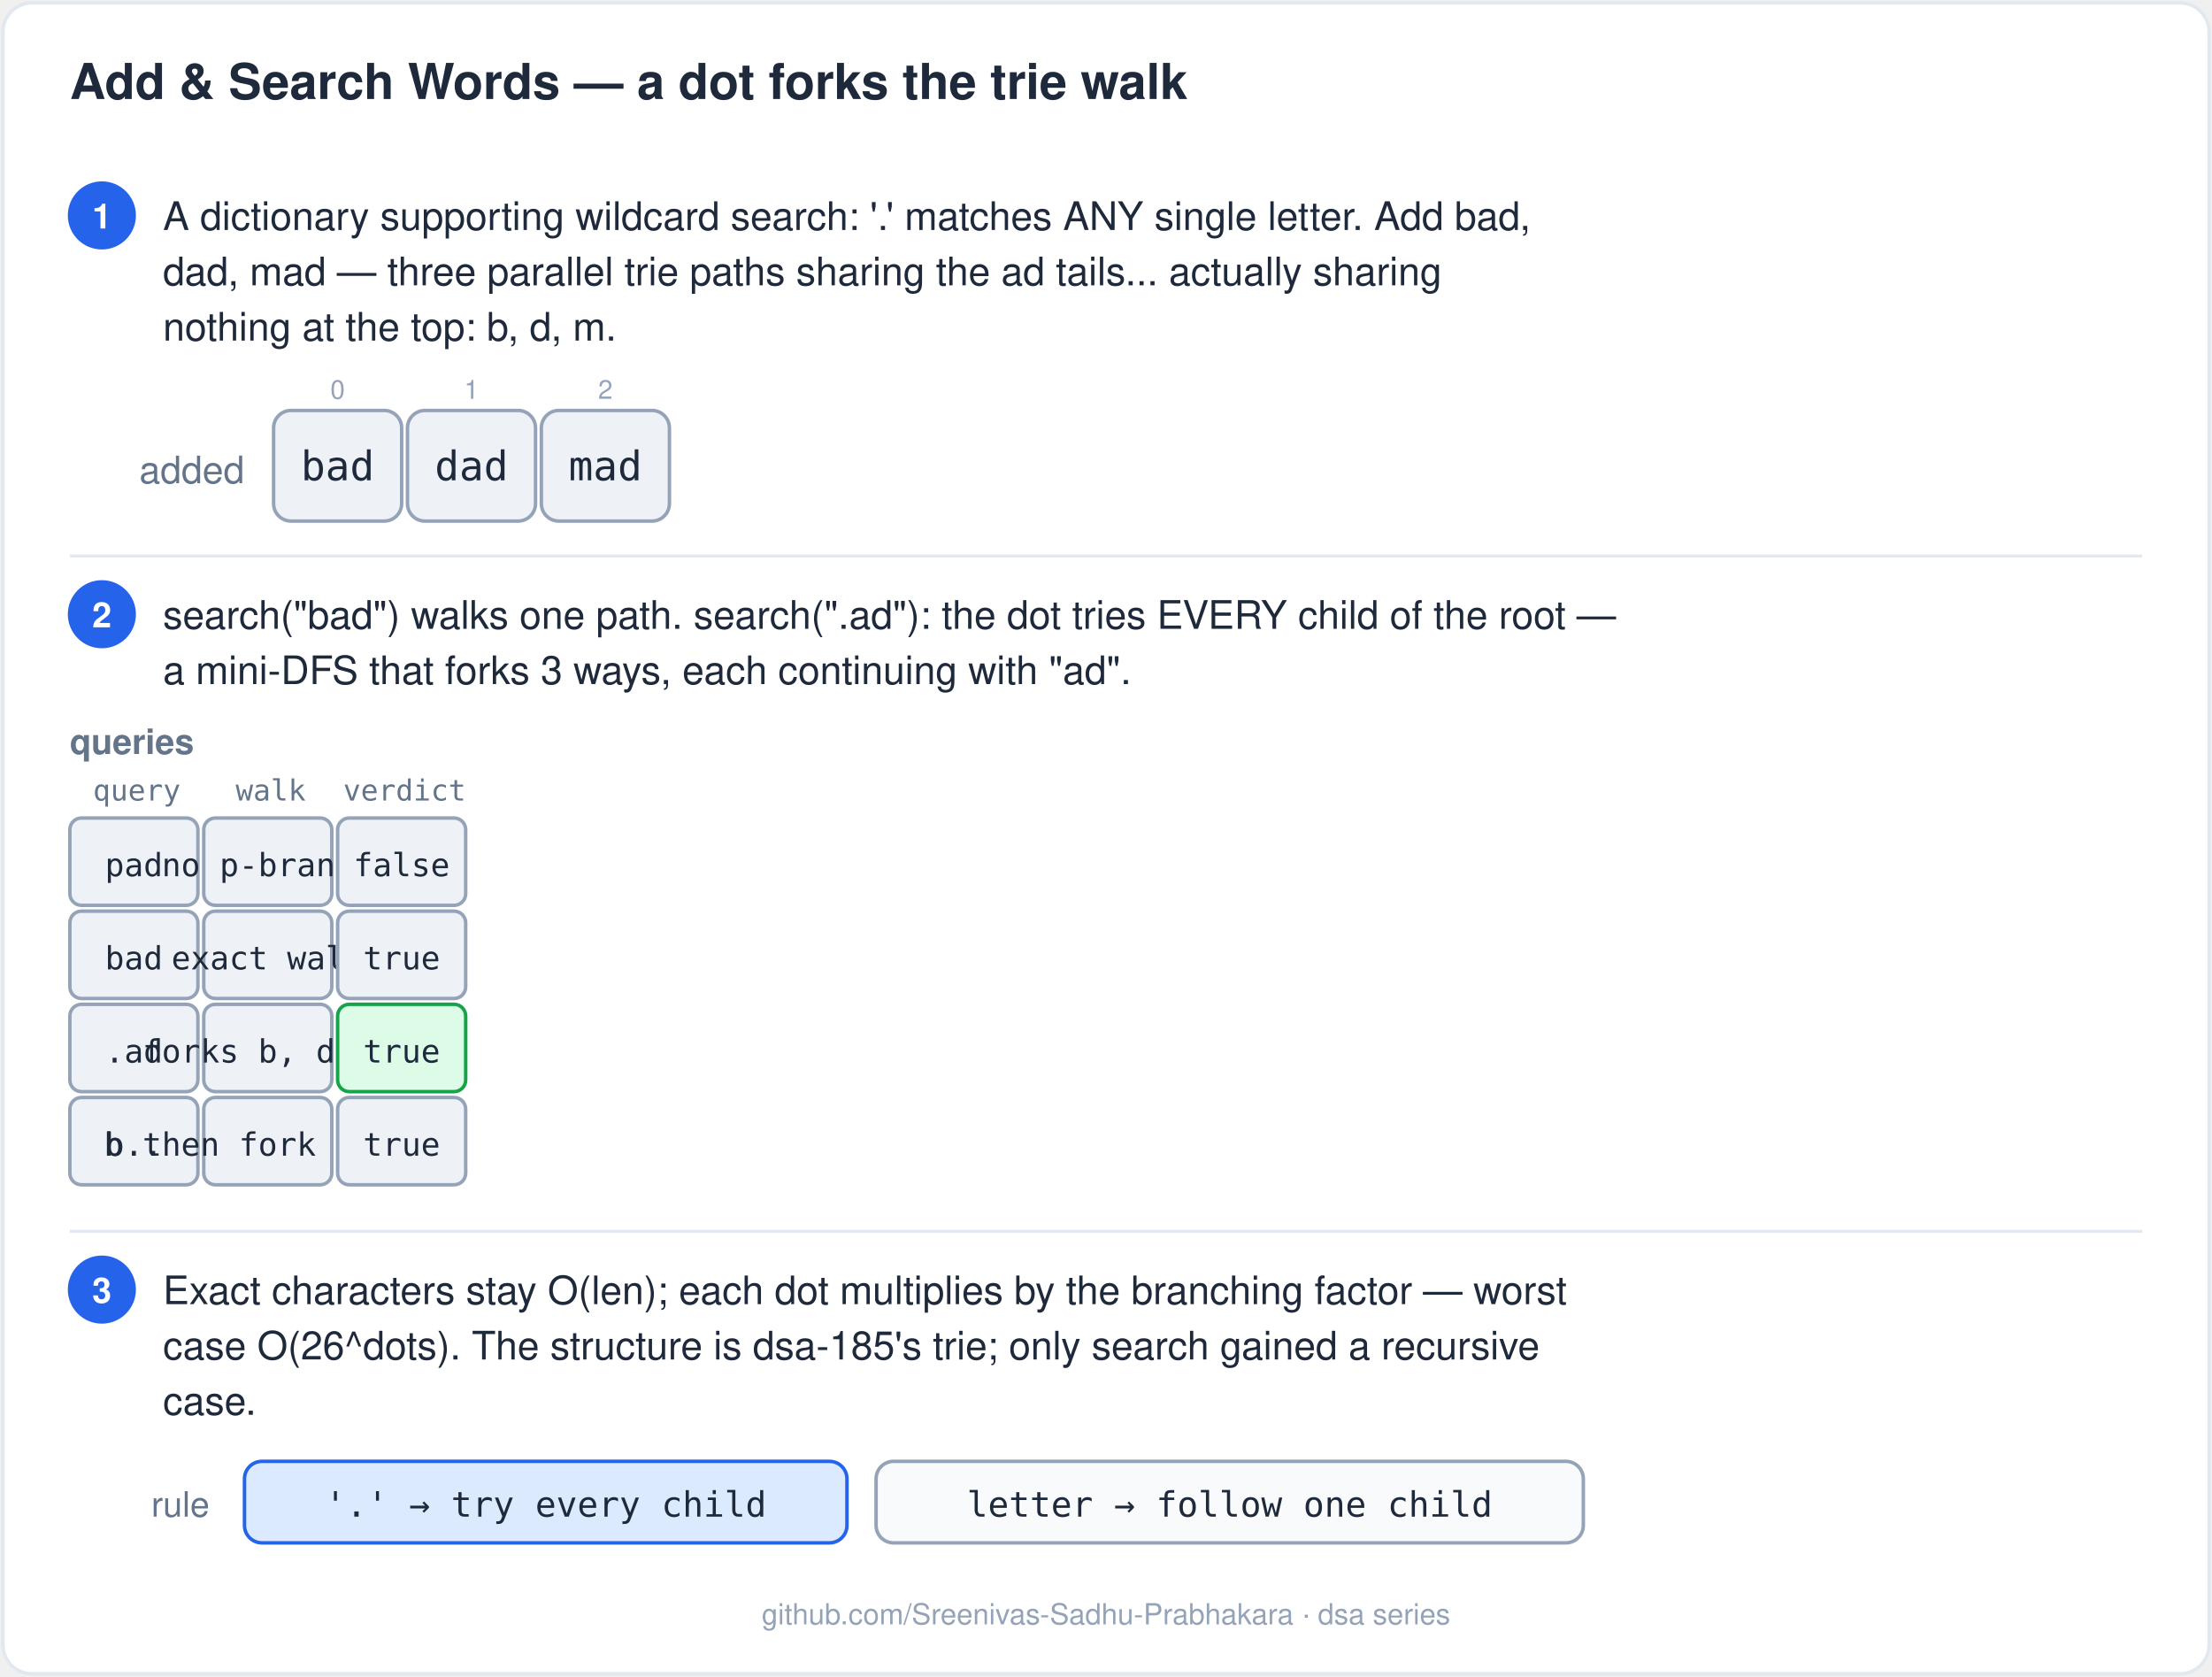
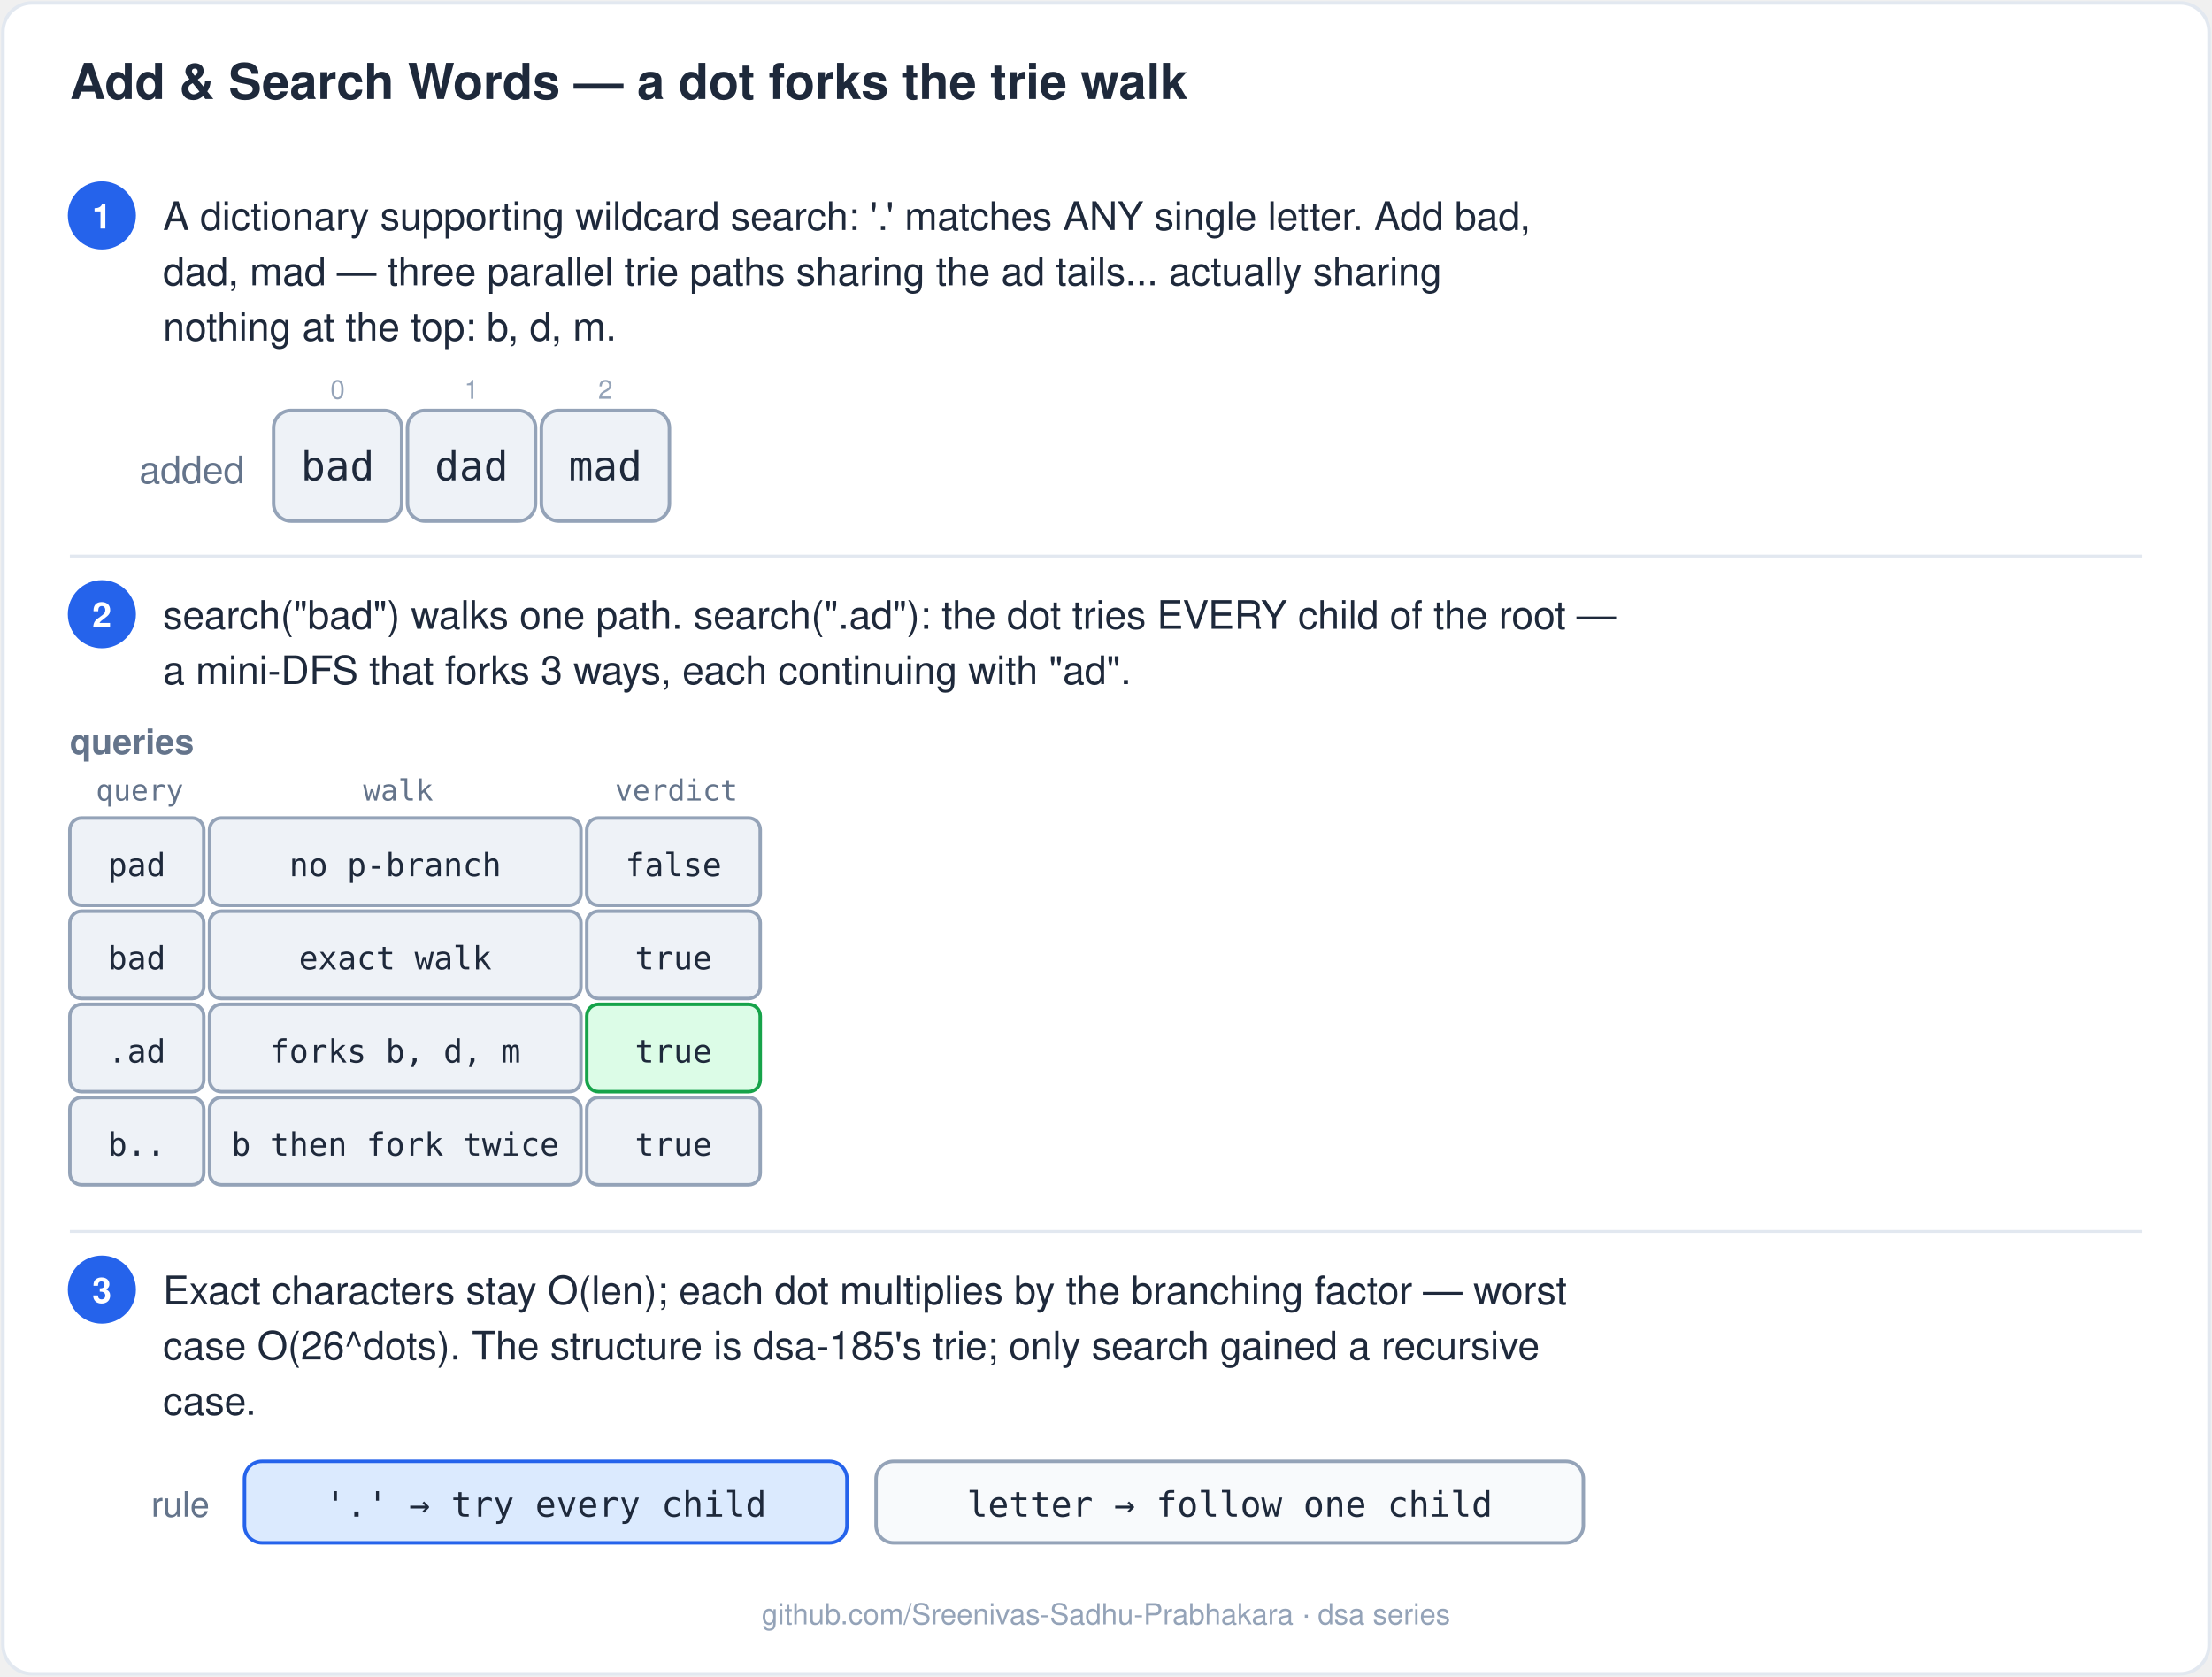
<svg xmlns="http://www.w3.org/2000/svg" width="760" height="576" viewBox="0 0 760 576" role="img" aria-label="Step-by-step visual walkthrough">
  <defs>
    <marker id="arr" markerWidth="8" markerHeight="8" refX="6" refY="3" orient="auto">
      <path d="M0,0 L7,3 L0,6 z" fill="context-stroke" />
    </marker>
  </defs>
  <rect x="1.0" y="1.0" width="758.0" height="574.0" rx="10" fill="#ffffff" stroke="#e2e8f0" stroke-width="1.2" />
  <text x="24.0" y="34.0" font-family="-apple-system,Segoe UI,Helvetica,Arial,sans-serif" font-size="17" fill="#1e293b" text-anchor="start" font-weight="600">Add &amp; Search Words — a dot forks the trie walk</text>
  <circle cx="35.0" cy="74.0" r="11" fill="#2563eb" stroke="#2563eb" stroke-width="1.4" />
  <text x="35.0" y="78.5" font-family="-apple-system,Segoe UI,Helvetica,Arial,sans-serif" font-size="12" fill="#ffffff" text-anchor="middle" font-weight="600">1</text>
  <text x="56.0" y="79.0" font-family="-apple-system,Segoe UI,Helvetica,Arial,sans-serif" font-size="13.5" fill="#1e293b" text-anchor="start">A dictionary supporting wildcard search: '.' matches ANY single letter. Add bad,</text>
  <text x="56.0" y="98.0" font-family="-apple-system,Segoe UI,Helvetica,Arial,sans-serif" font-size="13.5" fill="#1e293b" text-anchor="start">dad, mad — three parallel trie paths sharing the ad tails... actually sharing</text>
  <text x="56.0" y="117.0" font-family="-apple-system,Segoe UI,Helvetica,Arial,sans-serif" font-size="13.5" fill="#1e293b" text-anchor="start">nothing at the top: b, d, m.</text>
  <text x="84.0" y="166.0" font-family="-apple-system,Segoe UI,Helvetica,Arial,sans-serif" font-size="13" fill="#64748b" text-anchor="end">added</text>
  <rect x="94.0" y="141.0" width="44.0" height="38.0" rx="6" fill="#eef2f7" stroke="#94a3b8" stroke-width="1.2" />
  <text x="116.0" y="165.0" font-family="ui-monospace,Menlo,monospace" font-size="14" fill="#1e293b" text-anchor="middle">bad</text>
  <text x="116.0" y="137.0" font-family="-apple-system,Segoe UI,Helvetica,Arial,sans-serif" font-size="9" fill="#94a3b8" text-anchor="middle">0</text>
  <rect x="140.0" y="141.0" width="44.0" height="38.0" rx="6" fill="#eef2f7" stroke="#94a3b8" stroke-width="1.2" />
  <text x="162.0" y="165.0" font-family="ui-monospace,Menlo,monospace" font-size="14" fill="#1e293b" text-anchor="middle">dad</text>
  <text x="162.0" y="137.0" font-family="-apple-system,Segoe UI,Helvetica,Arial,sans-serif" font-size="9" fill="#94a3b8" text-anchor="middle">1</text>
  <rect x="186.0" y="141.0" width="44.0" height="38.0" rx="6" fill="#eef2f7" stroke="#94a3b8" stroke-width="1.2" />
  <text x="208.0" y="165.0" font-family="ui-monospace,Menlo,monospace" font-size="14" fill="#1e293b" text-anchor="middle">mad</text>
  <text x="208.0" y="137.0" font-family="-apple-system,Segoe UI,Helvetica,Arial,sans-serif" font-size="9" fill="#94a3b8" text-anchor="middle">2</text>
  <line x1="24.0" y1="191.0" x2="736.0" y2="191.0" stroke="#e2e8f0" stroke-width="1" />
  <circle cx="35.0" cy="211.0" r="11" fill="#2563eb" stroke="#2563eb" stroke-width="1.4" />
  <text x="35.0" y="215.5" font-family="-apple-system,Segoe UI,Helvetica,Arial,sans-serif" font-size="12" fill="#ffffff" text-anchor="middle" font-weight="600">2</text>
  <text x="56.0" y="216.0" font-family="-apple-system,Segoe UI,Helvetica,Arial,sans-serif" font-size="13.5" fill="#1e293b" text-anchor="start">search("bad") walks one path. search(".ad"): the dot tries EVERY child of the root —</text>
  <text x="56.0" y="235.0" font-family="-apple-system,Segoe UI,Helvetica,Arial,sans-serif" font-size="13.5" fill="#1e293b" text-anchor="start">a mini-DFS that forks 3 ways, each continuing with "ad".</text>
  <text x="24.0" y="259.0" font-family="-apple-system,Segoe UI,Helvetica,Arial,sans-serif" font-size="12" fill="#64748b" text-anchor="start" font-weight="600">queries</text>
-   <text x="47.0" y="275.0" font-family="ui-monospace,Menlo,monospace" font-size="10" fill="#64748b" text-anchor="middle">query</text>
-   <text x="93.0" y="275.0" font-family="ui-monospace,Menlo,monospace" font-size="10" fill="#64748b" text-anchor="middle">walk</text>
-   <text x="139.0" y="275.0" font-family="ui-monospace,Menlo,monospace" font-size="10" fill="#64748b" text-anchor="middle">verdict</text>
-   <rect x="24.0" y="281.0" width="44.0" height="30.0" rx="4" fill="#eef2f7" stroke="#94a3b8" stroke-width="1.2" />
-   <text x="46.0" y="301.0" font-family="ui-monospace,Menlo,monospace" font-size="11" fill="#1e293b" text-anchor="middle">pad</text>
-   <rect x="70.0" y="281.0" width="44.0" height="30.0" rx="4" fill="#eef2f7" stroke="#94a3b8" stroke-width="1.2" />
-   <text x="92.0" y="301.0" font-family="ui-monospace,Menlo,monospace" font-size="11" fill="#1e293b" text-anchor="middle">no p-branch</text>
-   <rect x="116.0" y="281.0" width="44.0" height="30.0" rx="4" fill="#eef2f7" stroke="#94a3b8" stroke-width="1.2" />
-   <text x="138.0" y="301.0" font-family="ui-monospace,Menlo,monospace" font-size="11" fill="#1e293b" text-anchor="middle">false</text>
-   <rect x="24.0" y="313.0" width="44.0" height="30.0" rx="4" fill="#eef2f7" stroke="#94a3b8" stroke-width="1.2" />
-   <text x="46.0" y="333.0" font-family="ui-monospace,Menlo,monospace" font-size="11" fill="#1e293b" text-anchor="middle">bad</text>
-   <rect x="70.0" y="313.0" width="44.0" height="30.0" rx="4" fill="#eef2f7" stroke="#94a3b8" stroke-width="1.2" />
-   <text x="92.0" y="333.0" font-family="ui-monospace,Menlo,monospace" font-size="11" fill="#1e293b" text-anchor="middle">exact walk</text>
-   <rect x="116.0" y="313.0" width="44.0" height="30.0" rx="4" fill="#eef2f7" stroke="#94a3b8" stroke-width="1.2" />
-   <text x="138.0" y="333.0" font-family="ui-monospace,Menlo,monospace" font-size="11" fill="#1e293b" text-anchor="middle">true</text>
-   <rect x="24.0" y="345.0" width="44.0" height="30.0" rx="4" fill="#eef2f7" stroke="#94a3b8" stroke-width="1.2" />
-   <text x="46.0" y="365.0" font-family="ui-monospace,Menlo,monospace" font-size="11" fill="#1e293b" text-anchor="middle">.ad</text>
-   <rect x="70.0" y="345.0" width="44.0" height="30.0" rx="4" fill="#eef2f7" stroke="#94a3b8" stroke-width="1.2" />
-   <text x="92.0" y="365.0" font-family="ui-monospace,Menlo,monospace" font-size="11" fill="#1e293b" text-anchor="middle">forks b, d, m</text>
-   <rect x="116.0" y="345.0" width="44.0" height="30.0" rx="4" fill="#dcfce7" stroke="#16a34a" stroke-width="1.2" />
-   <text x="138.0" y="365.0" font-family="ui-monospace,Menlo,monospace" font-size="11" fill="#1e293b" text-anchor="middle">true</text>
-   <rect x="24.0" y="377.0" width="44.0" height="30.0" rx="4" fill="#eef2f7" stroke="#94a3b8" stroke-width="1.2" />
-   <text x="46.0" y="397.0" font-family="ui-monospace,Menlo,monospace" font-size="11" fill="#1e293b" text-anchor="middle">b..</text>
-   <rect x="70.0" y="377.0" width="44.0" height="30.0" rx="4" fill="#eef2f7" stroke="#94a3b8" stroke-width="1.2" />
-   <text x="92.0" y="397.0" font-family="ui-monospace,Menlo,monospace" font-size="11" fill="#1e293b" text-anchor="middle">b then fork twice</text>
-   <rect x="116.0" y="377.0" width="44.0" height="30.0" rx="4" fill="#eef2f7" stroke="#94a3b8" stroke-width="1.2" />
-   <text x="138.0" y="397.0" font-family="ui-monospace,Menlo,monospace" font-size="11" fill="#1e293b" text-anchor="middle">true</text>
+   <text x="48.0" y="275.0" font-family="ui-monospace,Menlo,monospace" font-size="10" fill="#64748b" text-anchor="middle">query</text>
+   <text x="136.8" y="275.0" font-family="ui-monospace,Menlo,monospace" font-size="10" fill="#64748b" text-anchor="middle">walk</text>
+   <text x="232.4" y="275.0" font-family="ui-monospace,Menlo,monospace" font-size="10" fill="#64748b" text-anchor="middle">verdict</text>
+   <rect x="24.0" y="281.0" width="46.0" height="30.0" rx="4" fill="#eef2f7" stroke="#94a3b8" stroke-width="1.2" />
+   <text x="47.0" y="301.0" font-family="ui-monospace,Menlo,monospace" font-size="11" fill="#1e293b" text-anchor="middle">pad</text>
+   <rect x="72.0" y="281.0" width="127.6" height="30.0" rx="4" fill="#eef2f7" stroke="#94a3b8" stroke-width="1.2" />
+   <text x="135.8" y="301.0" font-family="ui-monospace,Menlo,monospace" font-size="11" fill="#1e293b" text-anchor="middle">no p-branch</text>
+   <rect x="201.6" y="281.0" width="59.6" height="30.0" rx="4" fill="#eef2f7" stroke="#94a3b8" stroke-width="1.2" />
+   <text x="231.4" y="301.0" font-family="ui-monospace,Menlo,monospace" font-size="11" fill="#1e293b" text-anchor="middle">false</text>
+   <rect x="24.0" y="313.0" width="46.0" height="30.0" rx="4" fill="#eef2f7" stroke="#94a3b8" stroke-width="1.2" />
+   <text x="47.0" y="333.0" font-family="ui-monospace,Menlo,monospace" font-size="11" fill="#1e293b" text-anchor="middle">bad</text>
+   <rect x="72.0" y="313.0" width="127.6" height="30.0" rx="4" fill="#eef2f7" stroke="#94a3b8" stroke-width="1.2" />
+   <text x="135.8" y="333.0" font-family="ui-monospace,Menlo,monospace" font-size="11" fill="#1e293b" text-anchor="middle">exact walk</text>
+   <rect x="201.6" y="313.0" width="59.6" height="30.0" rx="4" fill="#eef2f7" stroke="#94a3b8" stroke-width="1.2" />
+   <text x="231.4" y="333.0" font-family="ui-monospace,Menlo,monospace" font-size="11" fill="#1e293b" text-anchor="middle">true</text>
+   <rect x="24.0" y="345.0" width="46.0" height="30.0" rx="4" fill="#eef2f7" stroke="#94a3b8" stroke-width="1.2" />
+   <text x="47.0" y="365.0" font-family="ui-monospace,Menlo,monospace" font-size="11" fill="#1e293b" text-anchor="middle">.ad</text>
+   <rect x="72.0" y="345.0" width="127.6" height="30.0" rx="4" fill="#eef2f7" stroke="#94a3b8" stroke-width="1.2" />
+   <text x="135.8" y="365.0" font-family="ui-monospace,Menlo,monospace" font-size="11" fill="#1e293b" text-anchor="middle">forks b, d, m</text>
+   <rect x="201.6" y="345.0" width="59.6" height="30.0" rx="4" fill="#dcfce7" stroke="#16a34a" stroke-width="1.2" />
+   <text x="231.4" y="365.0" font-family="ui-monospace,Menlo,monospace" font-size="11" fill="#1e293b" text-anchor="middle">true</text>
+   <rect x="24.0" y="377.0" width="46.0" height="30.0" rx="4" fill="#eef2f7" stroke="#94a3b8" stroke-width="1.2" />
+   <text x="47.0" y="397.0" font-family="ui-monospace,Menlo,monospace" font-size="11" fill="#1e293b" text-anchor="middle">b..</text>
+   <rect x="72.0" y="377.0" width="127.6" height="30.0" rx="4" fill="#eef2f7" stroke="#94a3b8" stroke-width="1.2" />
+   <text x="135.8" y="397.0" font-family="ui-monospace,Menlo,monospace" font-size="11" fill="#1e293b" text-anchor="middle">b then fork twice</text>
+   <rect x="201.6" y="377.0" width="59.6" height="30.0" rx="4" fill="#eef2f7" stroke="#94a3b8" stroke-width="1.2" />
+   <text x="231.4" y="397.0" font-family="ui-monospace,Menlo,monospace" font-size="11" fill="#1e293b" text-anchor="middle">true</text>
  <line x1="24.0" y1="423.0" x2="736.0" y2="423.0" stroke="#e2e8f0" stroke-width="1" />
  <circle cx="35.0" cy="443.0" r="11" fill="#2563eb" stroke="#2563eb" stroke-width="1.4" />
  <text x="35.0" y="447.5" font-family="-apple-system,Segoe UI,Helvetica,Arial,sans-serif" font-size="12" fill="#ffffff" text-anchor="middle" font-weight="600">3</text>
  <text x="56.0" y="448.0" font-family="-apple-system,Segoe UI,Helvetica,Arial,sans-serif" font-size="13.5" fill="#1e293b" text-anchor="start">Exact characters stay O(len); each dot multiplies by the branching factor — worst</text>
  <text x="56.0" y="467.0" font-family="-apple-system,Segoe UI,Helvetica,Arial,sans-serif" font-size="13.5" fill="#1e293b" text-anchor="start">case O(26^dots). The structure is dsa-185's trie; only search gained a recursive</text>
  <text x="56.0" y="486.0" font-family="-apple-system,Segoe UI,Helvetica,Arial,sans-serif" font-size="13.5" fill="#1e293b" text-anchor="start">case.</text>
  <text x="72.0" y="521.0" font-family="-apple-system,Segoe UI,Helvetica,Arial,sans-serif" font-size="12" fill="#64748b" text-anchor="end">rule</text>
  <rect x="84.0" y="502.0" width="207.0" height="28.0" rx="6" fill="#dbeafe" stroke="#2563eb" stroke-width="1.2" />
  <text x="187.5" y="521.0" font-family="ui-monospace,Menlo,monospace" font-size="12" fill="#1e293b" text-anchor="middle">'.' → try every child</text>
  <rect x="301.0" y="502.0" width="243.0" height="28.0" rx="6" fill="#f8fafc" stroke="#94a3b8" stroke-width="1.2" />
  <text x="422.5" y="521.0" font-family="ui-monospace,Menlo,monospace" font-size="12" fill="#1e293b" text-anchor="middle">letter → follow one child</text>
  <text x="380.0" y="558.0" font-family="-apple-system,Segoe UI,Helvetica,Arial,sans-serif" font-size="10" fill="#94a3b8" text-anchor="middle">github.com/Sreenivas-Sadhu-Prabhakara · dsa series</text>
</svg>
